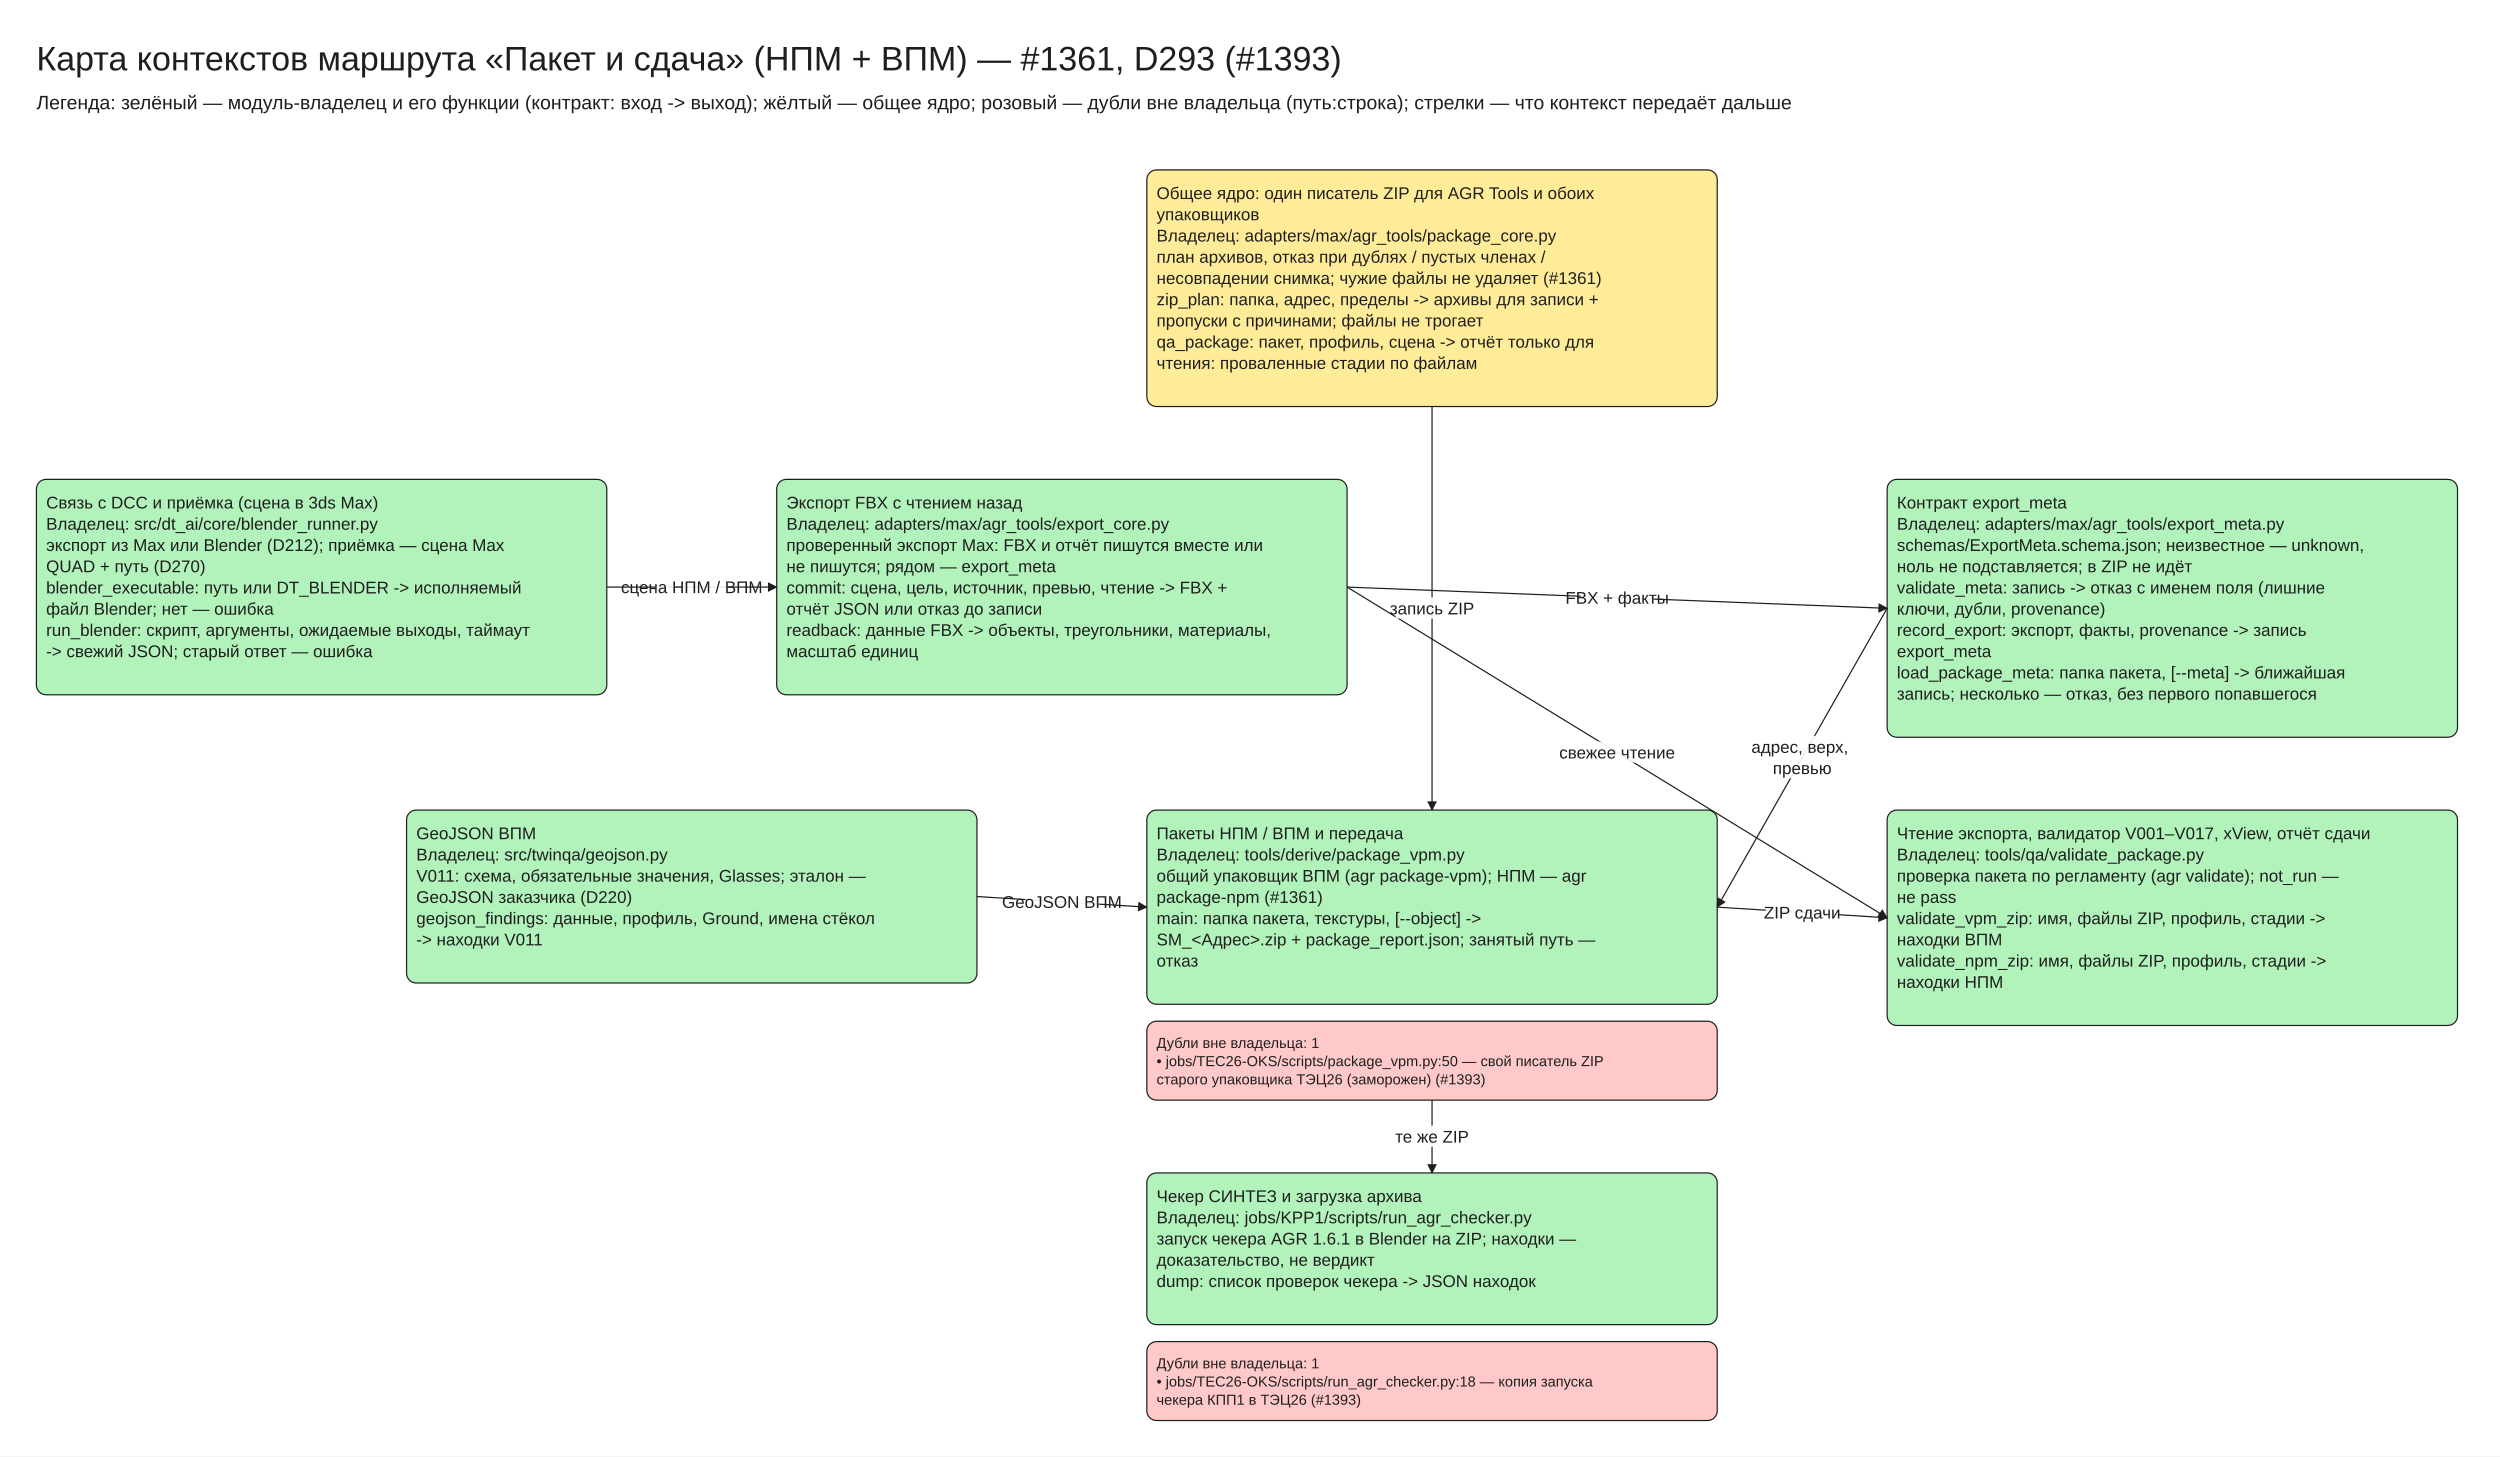
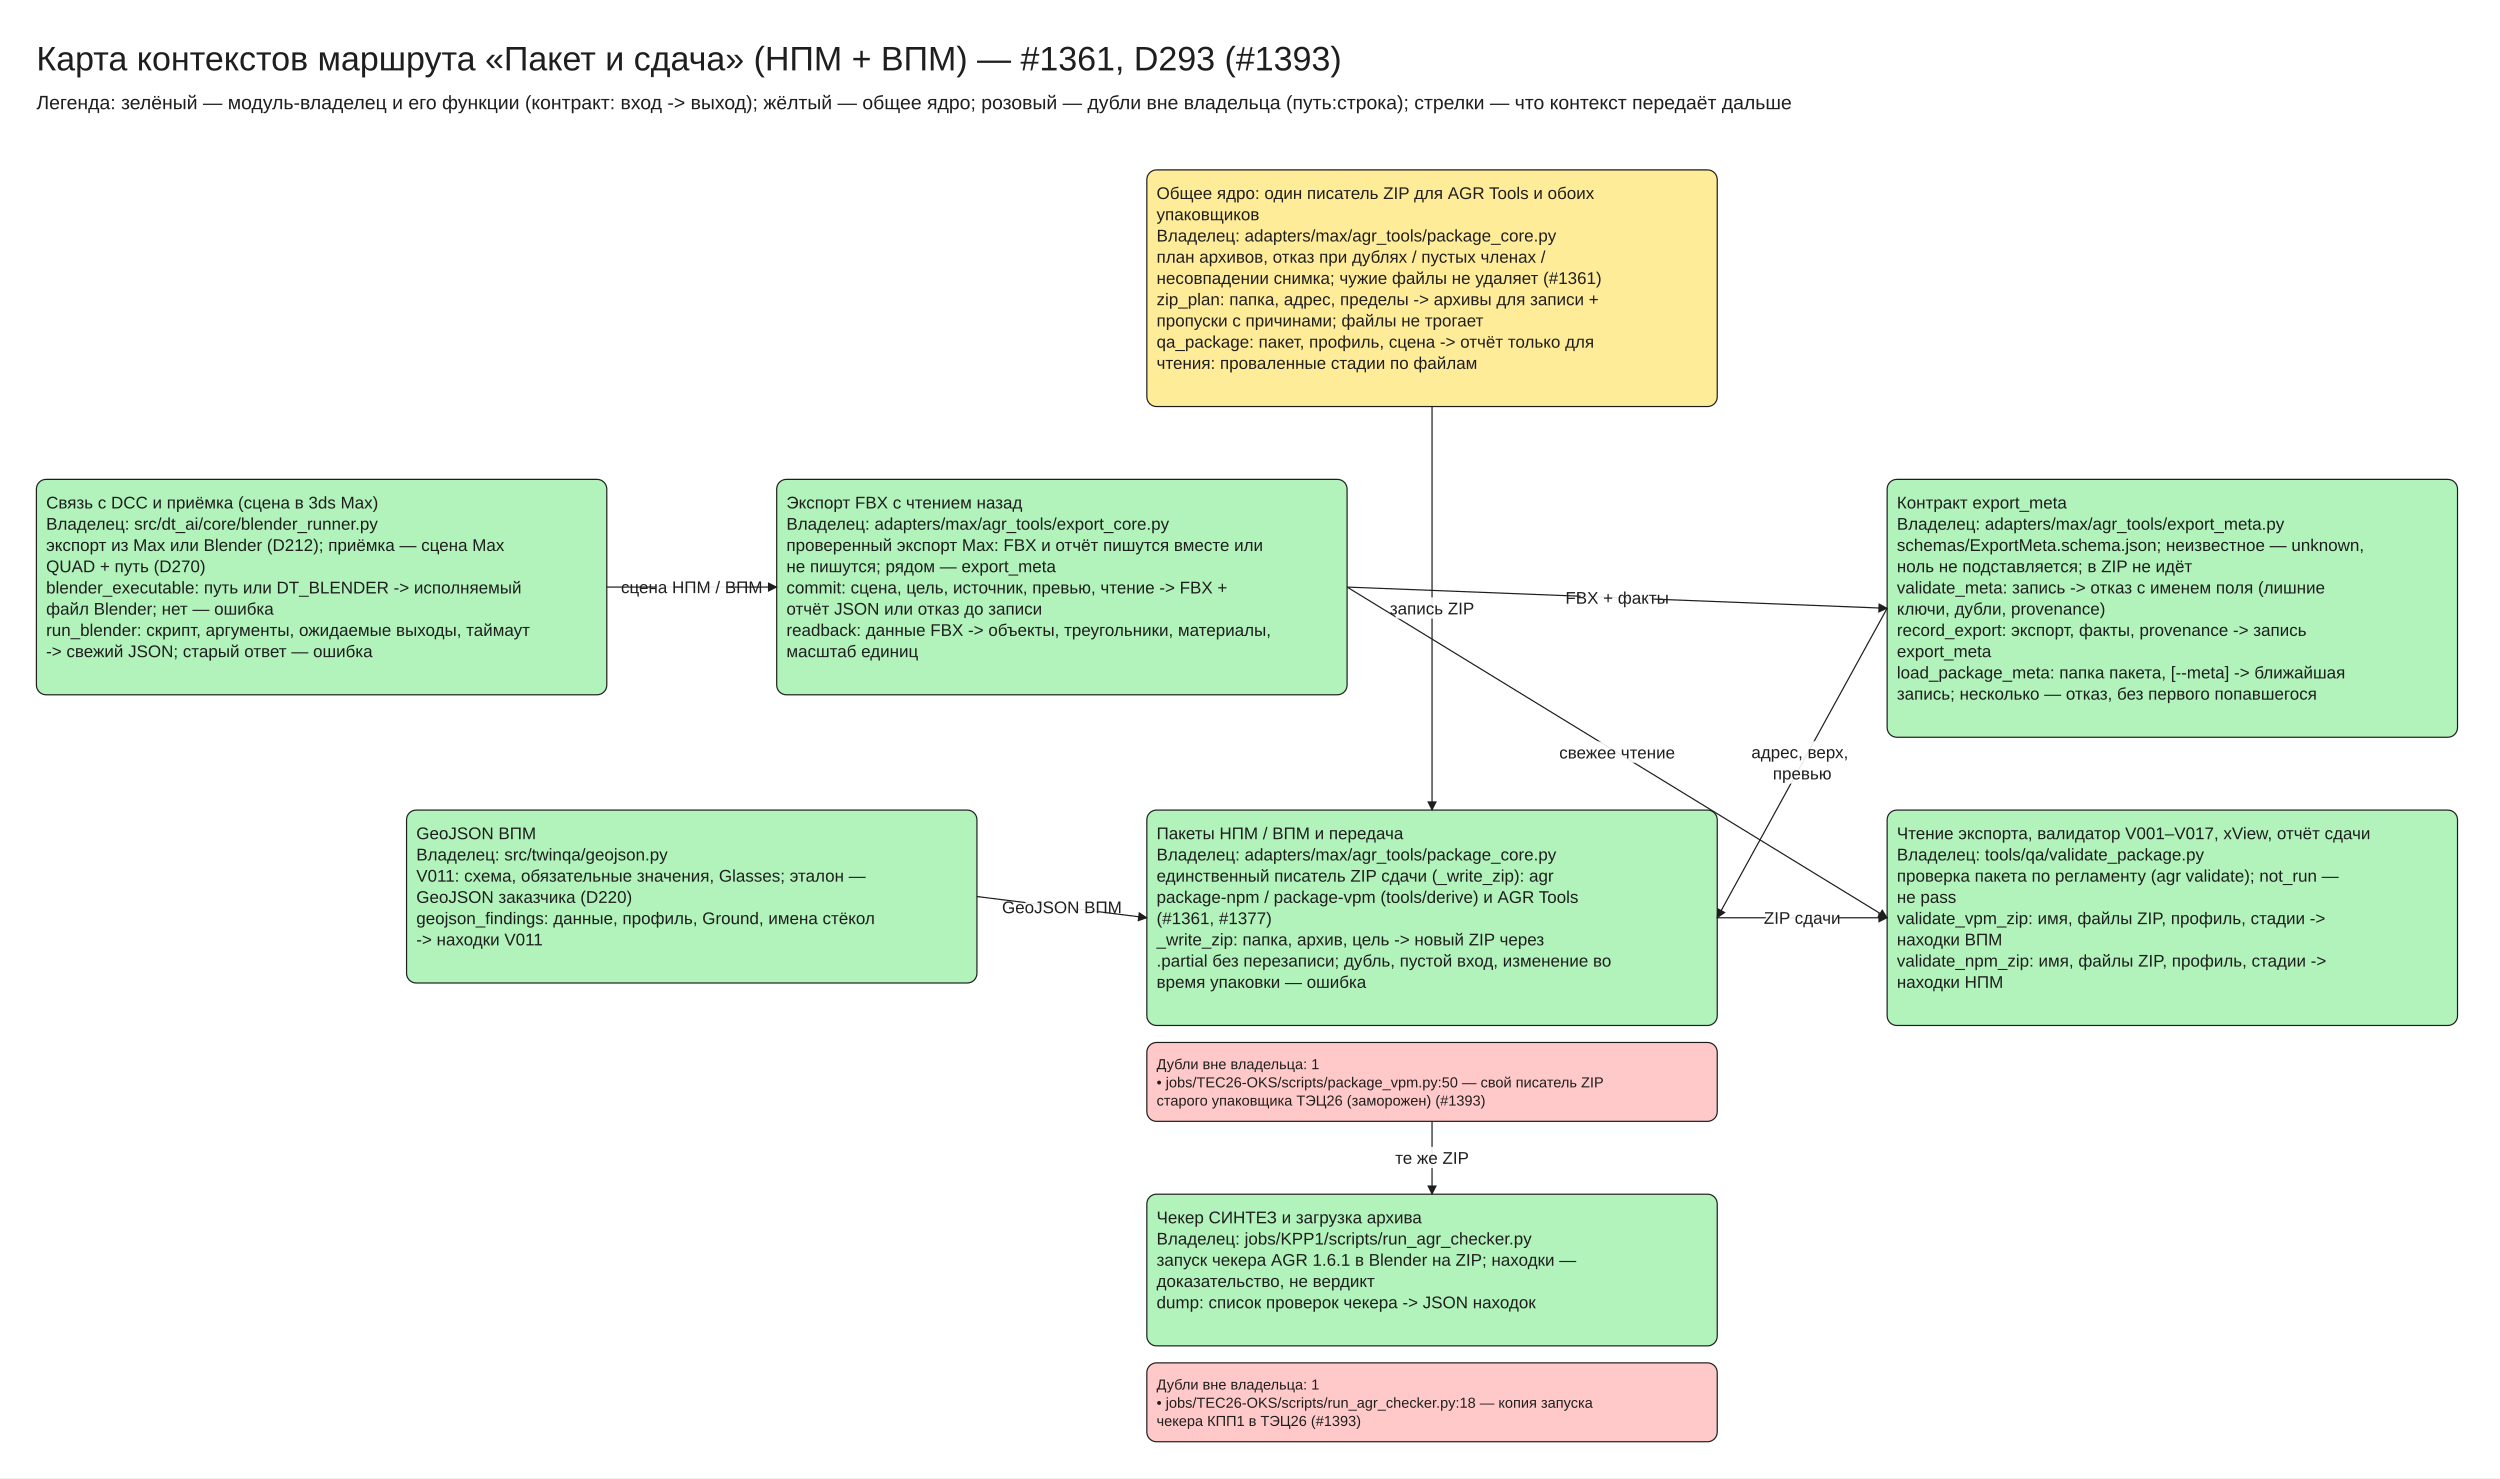
- <svg xmlns="http://www.w3.org/2000/svg" viewBox="10 -30 2060 1200" width="2060" height="1200" font-family="Segoe UI, Arial, sans-serif">
+ <svg xmlns="http://www.w3.org/2000/svg" viewBox="10 -30 2060 1218" width="2060" height="1218" font-family="Segoe UI, Arial, sans-serif">
  <defs>
    <marker id="arrow" viewBox="0 0 10 10" refX="9" refY="5" markerWidth="8" markerHeight="8" orient="auto-start-reverse">
      <path d="M0,0 L10,5 L0,10 z" fill="#1e1e1e" />
    </marker>
  </defs>
-   <rect x="10" y="-30" width="2060" height="1200" fill="#ffffff" />
+   <rect x="10" y="-30" width="2060" height="1218" fill="#ffffff" />
  <rect x="955.0" y="110" width="470" height="195.0" rx="8" fill="#ffec99" stroke="#1e1e1e" />
  <rect x="40.0" y="365.0" width="470" height="177.5" rx="8" fill="#b2f2bb" stroke="#1e1e1e" />
  <rect x="650.0" y="365.0" width="470" height="177.5" rx="8" fill="#b2f2bb" stroke="#1e1e1e" />
  <rect x="1565.0" y="365.0" width="470" height="212.5" rx="8" fill="#b2f2bb" stroke="#1e1e1e" />
  <rect x="1565.0" y="637.5" width="470" height="177.5" rx="8" fill="#b2f2bb" stroke="#1e1e1e" />
  <rect x="345.0" y="637.5" width="470" height="142.5" rx="8" fill="#b2f2bb" stroke="#1e1e1e" />
-   <rect x="955.0" y="637.5" width="470" height="160.0" rx="8" fill="#b2f2bb" stroke="#1e1e1e" />
-   <rect x="955.0" y="811.5" width="470" height="65.0" rx="8" fill="#ffc9c9" stroke="#1e1e1e" />
-   <rect x="955.0" y="936.5" width="470" height="125.0" rx="8" fill="#b2f2bb" stroke="#1e1e1e" />
-   <rect x="955.0" y="1075.5" width="470" height="65.0" rx="8" fill="#ffc9c9" stroke="#1e1e1e" />
+   <rect x="955.0" y="637.5" width="470" height="177.5" rx="8" fill="#b2f2bb" stroke="#1e1e1e" />
+   <rect x="955.0" y="829.0" width="470" height="65.0" rx="8" fill="#ffc9c9" stroke="#1e1e1e" />
+   <rect x="955.0" y="954.0" width="470" height="125.0" rx="8" fill="#b2f2bb" stroke="#1e1e1e" />
+   <rect x="955.0" y="1093.0" width="470" height="65.0" rx="8" fill="#ffc9c9" stroke="#1e1e1e" />
  <line x1="510.0" y1="453.75" x2="650.0" y2="453.75" stroke="#1e1e1e" marker-end="url(#arrow)" />
  <line x1="1120.0" y1="453.75" x2="1565.0" y2="471.25" stroke="#1e1e1e" marker-end="url(#arrow)" />
  <line x1="1120.0" y1="453.75" x2="1565.0" y2="726.25" stroke="#1e1e1e" marker-end="url(#arrow)" />
-   <line x1="1565.0" y1="471.25" x2="1425.0" y2="717.5" stroke="#1e1e1e" marker-end="url(#arrow)" />
-   <line x1="815.0" y1="708.75" x2="955.0" y2="717.5" stroke="#1e1e1e" marker-end="url(#arrow)" />
+   <line x1="1565.0" y1="471.25" x2="1425.0" y2="726.25" stroke="#1e1e1e" marker-end="url(#arrow)" />
+   <line x1="815.0" y1="708.75" x2="955.0" y2="726.25" stroke="#1e1e1e" marker-end="url(#arrow)" />
  <line x1="1190.0" y1="305.0" x2="1190.0" y2="637.5" stroke="#1e1e1e" marker-end="url(#arrow)" />
-   <line x1="1425.0" y1="717.5" x2="1565.0" y2="726.25" stroke="#1e1e1e" marker-end="url(#arrow)" />
-   <line x1="1190.0" y1="876.5" x2="1190.0" y2="936.5" stroke="#1e1e1e" marker-end="url(#arrow)" />
+   <line x1="1425.0" y1="726.25" x2="1565.0" y2="726.25" stroke="#1e1e1e" marker-end="url(#arrow)" />
+   <line x1="1190.0" y1="894.0" x2="1190.0" y2="954.0" stroke="#1e1e1e" marker-end="url(#arrow)" />
  <text x="40" y="0" font-size="28" text-anchor="start" fill="#1e1e1e">
    <tspan x="40" dy="28">Карта контекстов маршрута «Пакет и сдача» (НПМ + ВПМ) — #1361, D293 (#1393)</tspan>
  </text>
  <text x="40" y="44" font-size="16" text-anchor="start" fill="#1e1e1e">
    <tspan x="40" dy="16">Легенда: зелёный — модуль-владелец и его функции (контракт: вход -&gt; выход); жёлтый — общее ядро; розовый — дубли вне владельца (путь:строка); стрелки — что контекст передаёт дальше</tspan>
  </text>
  <text x="963.0" y="120.0" font-size="14" text-anchor="start" fill="#1e1e1e">
    <tspan x="963.0" dy="14">Общее ядро: один писатель ZIP для AGR Tools и обоих</tspan>
    <tspan x="963.0" dy="17.5">упаковщиков</tspan>
    <tspan x="963.0" dy="17.5">Владелец: adapters/max/agr_tools/package_core.py</tspan>
    <tspan x="963.0" dy="17.5">план архивов, отказ при дублях / пустых членах /</tspan>
    <tspan x="963.0" dy="17.5">несовпадении снимка; чужие файлы не удаляет (#1361)</tspan>
    <tspan x="963.0" dy="17.5" />
    <tspan x="963.0" dy="17.5">zip_plan: папка, адрес, пределы -&gt; архивы для записи +</tspan>
    <tspan x="963.0" dy="17.5">пропуски с причинами; файлы не трогает</tspan>
    <tspan x="963.0" dy="17.5">qa_package: пакет, профиль, сцена -&gt; отчёт только для</tspan>
    <tspan x="963.0" dy="17.5">чтения: проваленные стадии по файлам</tspan>
  </text>
  <text x="48.0" y="375.0" font-size="14" text-anchor="start" fill="#1e1e1e">
    <tspan x="48.0" dy="14">Связь с DCC и приёмка (сцена в 3ds Max)</tspan>
    <tspan x="48.0" dy="17.5">Владелец: src/dt_ai/core/blender_runner.py</tspan>
    <tspan x="48.0" dy="17.5">экспорт из Max или Blender (D212); приёмка — сцена Max</tspan>
    <tspan x="48.0" dy="17.5">QUAD + путь (D270)</tspan>
    <tspan x="48.0" dy="17.5" />
    <tspan x="48.0" dy="17.5">blender_executable: путь или DT_BLENDER -&gt; исполняемый</tspan>
    <tspan x="48.0" dy="17.5">файл Blender; нет — ошибка</tspan>
    <tspan x="48.0" dy="17.5">run_blender: скрипт, аргументы, ожидаемые выходы, таймаут</tspan>
    <tspan x="48.0" dy="17.5">-&gt; свежий JSON; старый ответ — ошибка</tspan>
  </text>
  <text x="658.0" y="375.0" font-size="14" text-anchor="start" fill="#1e1e1e">
    <tspan x="658.0" dy="14">Экспорт FBX с чтением назад</tspan>
    <tspan x="658.0" dy="17.5">Владелец: adapters/max/agr_tools/export_core.py</tspan>
    <tspan x="658.0" dy="17.5">проверенный экспорт Max: FBX и отчёт пишутся вместе или</tspan>
    <tspan x="658.0" dy="17.5">не пишутся; рядом — export_meta</tspan>
    <tspan x="658.0" dy="17.5" />
    <tspan x="658.0" dy="17.5">commit: сцена, цель, источник, превью, чтение -&gt; FBX +</tspan>
    <tspan x="658.0" dy="17.5">отчёт JSON или отказ до записи</tspan>
    <tspan x="658.0" dy="17.5">readback: данные FBX -&gt; объекты, треугольники, материалы,</tspan>
    <tspan x="658.0" dy="17.5">масштаб единиц</tspan>
  </text>
  <text x="1573.0" y="375.0" font-size="14" text-anchor="start" fill="#1e1e1e">
    <tspan x="1573.0" dy="14">Контракт export_meta</tspan>
    <tspan x="1573.0" dy="17.5">Владелец: adapters/max/agr_tools/export_meta.py</tspan>
    <tspan x="1573.0" dy="17.5">schemas/ExportMeta.schema.json; неизвестное — unknown,</tspan>
    <tspan x="1573.0" dy="17.5">ноль не подставляется; в ZIP не идёт</tspan>
    <tspan x="1573.0" dy="17.5" />
    <tspan x="1573.0" dy="17.5">validate_meta: запись -&gt; отказ с именем поля (лишние</tspan>
    <tspan x="1573.0" dy="17.5">ключи, дубли, provenance)</tspan>
    <tspan x="1573.0" dy="17.5">record_export: экспорт, факты, provenance -&gt; запись</tspan>
    <tspan x="1573.0" dy="17.5">export_meta</tspan>
    <tspan x="1573.0" dy="17.5">load_package_meta: папка пакета, [--meta] -&gt; ближайшая</tspan>
    <tspan x="1573.0" dy="17.5">запись; несколько — отказ, без первого попавшегося</tspan>
  </text>
  <text x="1573.0" y="647.5" font-size="14" text-anchor="start" fill="#1e1e1e">
    <tspan x="1573.0" dy="14">Чтение экспорта, валидатор V001–V017, xView, отчёт сдачи</tspan>
    <tspan x="1573.0" dy="17.5">Владелец: tools/qa/validate_package.py</tspan>
    <tspan x="1573.0" dy="17.5">проверка пакета по регламенту (agr validate); not_run —</tspan>
    <tspan x="1573.0" dy="17.5">не pass</tspan>
    <tspan x="1573.0" dy="17.5" />
    <tspan x="1573.0" dy="17.5">validate_vpm_zip: имя, файлы ZIP, профиль, стадии -&gt;</tspan>
    <tspan x="1573.0" dy="17.5">находки ВПМ</tspan>
    <tspan x="1573.0" dy="17.5">validate_npm_zip: имя, файлы ZIP, профиль, стадии -&gt;</tspan>
    <tspan x="1573.0" dy="17.5">находки НПМ</tspan>
  </text>
  <text x="353.0" y="647.5" font-size="14" text-anchor="start" fill="#1e1e1e">
    <tspan x="353.0" dy="14">GeoJSON ВПМ</tspan>
    <tspan x="353.0" dy="17.5">Владелец: src/twinqa/geojson.py</tspan>
    <tspan x="353.0" dy="17.5">V011: схема, обязательные значения, Glasses; эталон —</tspan>
    <tspan x="353.0" dy="17.5">GeoJSON заказчика (D220)</tspan>
    <tspan x="353.0" dy="17.5" />
    <tspan x="353.0" dy="17.5">geojson_findings: данные, профиль, Ground, имена стёкол</tspan>
    <tspan x="353.0" dy="17.5">-&gt; находки V011</tspan>
  </text>
  <text x="963.0" y="647.5" font-size="14" text-anchor="start" fill="#1e1e1e">
    <tspan x="963.0" dy="14">Пакеты НПМ / ВПМ и передача</tspan>
-     <tspan x="963.0" dy="17.5">Владелец: tools/derive/package_vpm.py</tspan>
-     <tspan x="963.0" dy="17.5">общий упаковщик ВПМ (agr package-vpm); НПМ — agr</tspan>
-     <tspan x="963.0" dy="17.5">package-npm (#1361)</tspan>
+     <tspan x="963.0" dy="17.5">Владелец: adapters/max/agr_tools/package_core.py</tspan>
+     <tspan x="963.0" dy="17.5">единственный писатель ZIP сдачи (_write_zip): agr</tspan>
+     <tspan x="963.0" dy="17.5">package-npm / package-vpm (tools/derive) и AGR Tools</tspan>
+     <tspan x="963.0" dy="17.5">(#1361, #1377)</tspan>
    <tspan x="963.0" dy="17.5" />
-     <tspan x="963.0" dy="17.5">main: папка пакета, текстуры, [--object] -&gt;</tspan>
-     <tspan x="963.0" dy="17.5">SM_&lt;Адрес&gt;.zip + package_report.json; занятый путь —</tspan>
-     <tspan x="963.0" dy="17.5">отказ</tspan>
+     <tspan x="963.0" dy="17.5">_write_zip: папка, архив, цель -&gt; новый ZIP через</tspan>
+     <tspan x="963.0" dy="17.5">.partial без перезаписи; дубль, пустой вход, изменение во</tspan>
+     <tspan x="963.0" dy="17.5">время упаковки — ошибка</tspan>
  </text>
-   <text x="963.0" y="821.5" font-size="12" text-anchor="start" fill="#1e1e1e">
+   <text x="963.0" y="839.0" font-size="12" text-anchor="start" fill="#1e1e1e">
    <tspan x="963.0" dy="12">Дубли вне владельца: 1</tspan>
    <tspan x="963.0" dy="15.0">• jobs/TEC26-OKS/scripts/package_vpm.py:50 — свой писатель ZIP</tspan>
    <tspan x="963.0" dy="15.0">старого упаковщика ТЭЦ26 (заморожен) (#1393)</tspan>
  </text>
-   <text x="963.0" y="946.5" font-size="14" text-anchor="start" fill="#1e1e1e">
+   <text x="963.0" y="964.0" font-size="14" text-anchor="start" fill="#1e1e1e">
    <tspan x="963.0" dy="14">Чекер СИНТЕЗ и загрузка архива</tspan>
    <tspan x="963.0" dy="17.5">Владелец: jobs/KPP1/scripts/run_agr_checker.py</tspan>
    <tspan x="963.0" dy="17.5">запуск чекера AGR 1.6.1 в Blender на ZIP; находки —</tspan>
    <tspan x="963.0" dy="17.5">доказательство, не вердикт</tspan>
    <tspan x="963.0" dy="17.5" />
    <tspan x="963.0" dy="17.5">dump: список проверок чекера -&gt; JSON находок</tspan>
  </text>
-   <text x="963.0" y="1085.5" font-size="12" text-anchor="start" fill="#1e1e1e">
+   <text x="963.0" y="1103.0" font-size="12" text-anchor="start" fill="#1e1e1e">
    <tspan x="963.0" dy="12">Дубли вне владельца: 1</tspan>
    <tspan x="963.0" dy="15.0">• jobs/TEC26-OKS/scripts/run_agr_checker.py:18 — копия запуска</tspan>
    <tspan x="963.0" dy="15.0">чекера КПП1 в ТЭЦ26 (#1393)</tspan>
  </text>
  <rect x="550.0" y="444.75" width="60" height="17.5" fill="#ffffff" opacity="0.9" />
  <text x="580.0" y="444.75" font-size="14" text-anchor="middle" fill="#1e1e1e">
    <tspan x="580.0" dy="14">сцена НПМ / ВПМ</tspan>
  </text>
  <rect x="1312.5" y="453.5" width="60" height="17.5" fill="#ffffff" opacity="0.9" />
  <text x="1342.5" y="453.5" font-size="14" text-anchor="middle" fill="#1e1e1e">
    <tspan x="1342.5" dy="14">FBX + факты</tspan>
  </text>
  <rect x="1312.5" y="581.0" width="60" height="17.5" fill="#ffffff" opacity="0.9" />
  <text x="1342.5" y="581.0" font-size="14" text-anchor="middle" fill="#1e1e1e">
    <tspan x="1342.5" dy="14">свежее чтение</tspan>
  </text>
-   <rect x="1465.0" y="576.38" width="60" height="35.0" fill="#ffffff" opacity="0.9" />
-   <text x="1495.0" y="576.38" font-size="14" text-anchor="middle" fill="#1e1e1e">
+   <rect x="1465.0" y="580.75" width="60" height="35.0" fill="#ffffff" opacity="0.9" />
+   <text x="1495.0" y="580.75" font-size="14" text-anchor="middle" fill="#1e1e1e">
    <tspan x="1495.0" dy="14">адрес, верх,</tspan>
    <tspan x="1495.0" dy="17.5">превью</tspan>
  </text>
-   <rect x="855.0" y="704.12" width="60" height="17.5" fill="#ffffff" opacity="0.9" />
-   <text x="885.0" y="704.12" font-size="14" text-anchor="middle" fill="#1e1e1e">
+   <rect x="855.0" y="708.5" width="60" height="17.5" fill="#ffffff" opacity="0.9" />
+   <text x="885.0" y="708.5" font-size="14" text-anchor="middle" fill="#1e1e1e">
    <tspan x="885.0" dy="14">GeoJSON ВПМ</tspan>
  </text>
  <rect x="1160.0" y="462.25" width="60" height="17.5" fill="#ffffff" opacity="0.9" />
  <text x="1190.0" y="462.25" font-size="14" text-anchor="middle" fill="#1e1e1e">
    <tspan x="1190.0" dy="14">запись ZIP</tspan>
  </text>
-   <rect x="1465.0" y="712.88" width="60" height="17.5" fill="#ffffff" opacity="0.9" />
-   <text x="1495.0" y="712.88" font-size="14" text-anchor="middle" fill="#1e1e1e">
+   <rect x="1465.0" y="717.25" width="60" height="17.5" fill="#ffffff" opacity="0.9" />
+   <text x="1495.0" y="717.25" font-size="14" text-anchor="middle" fill="#1e1e1e">
    <tspan x="1495.0" dy="14">ZIP сдачи</tspan>
  </text>
-   <rect x="1160.0" y="897.5" width="60" height="17.5" fill="#ffffff" opacity="0.9" />
-   <text x="1190.0" y="897.5" font-size="14" text-anchor="middle" fill="#1e1e1e">
+   <rect x="1160.0" y="915.0" width="60" height="17.5" fill="#ffffff" opacity="0.9" />
+   <text x="1190.0" y="915.0" font-size="14" text-anchor="middle" fill="#1e1e1e">
    <tspan x="1190.0" dy="14">те же ZIP</tspan>
  </text>
</svg>
